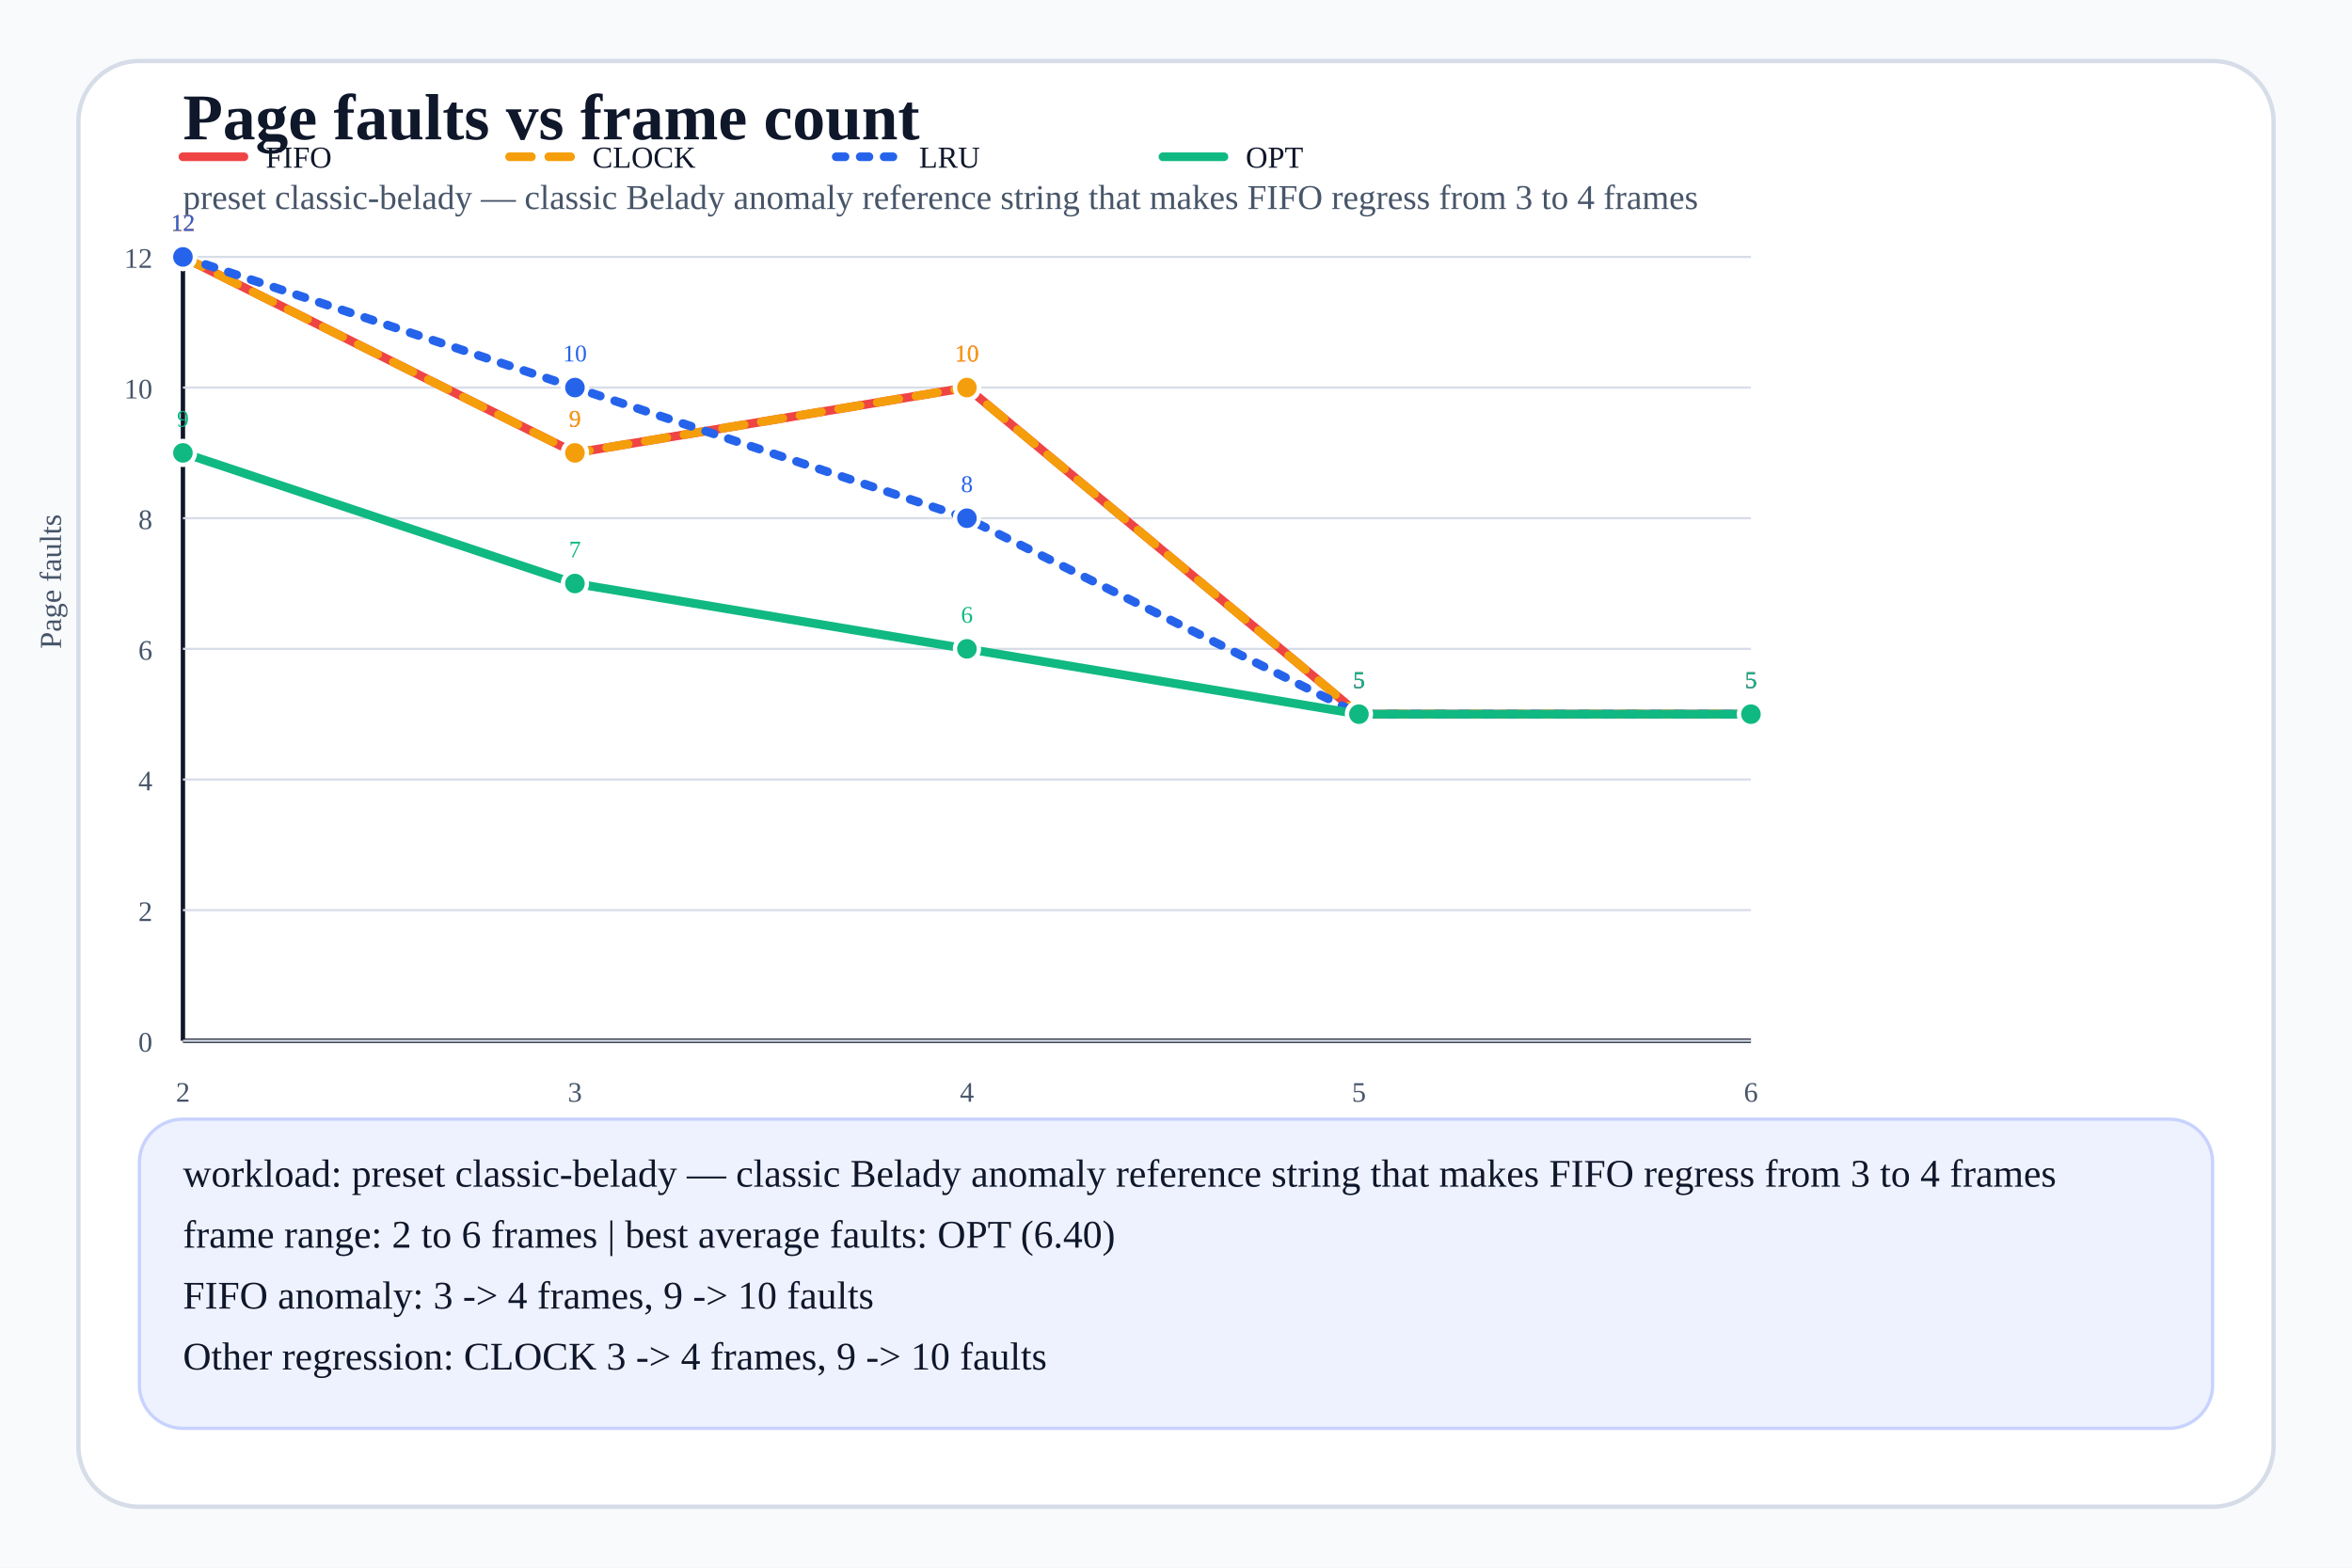
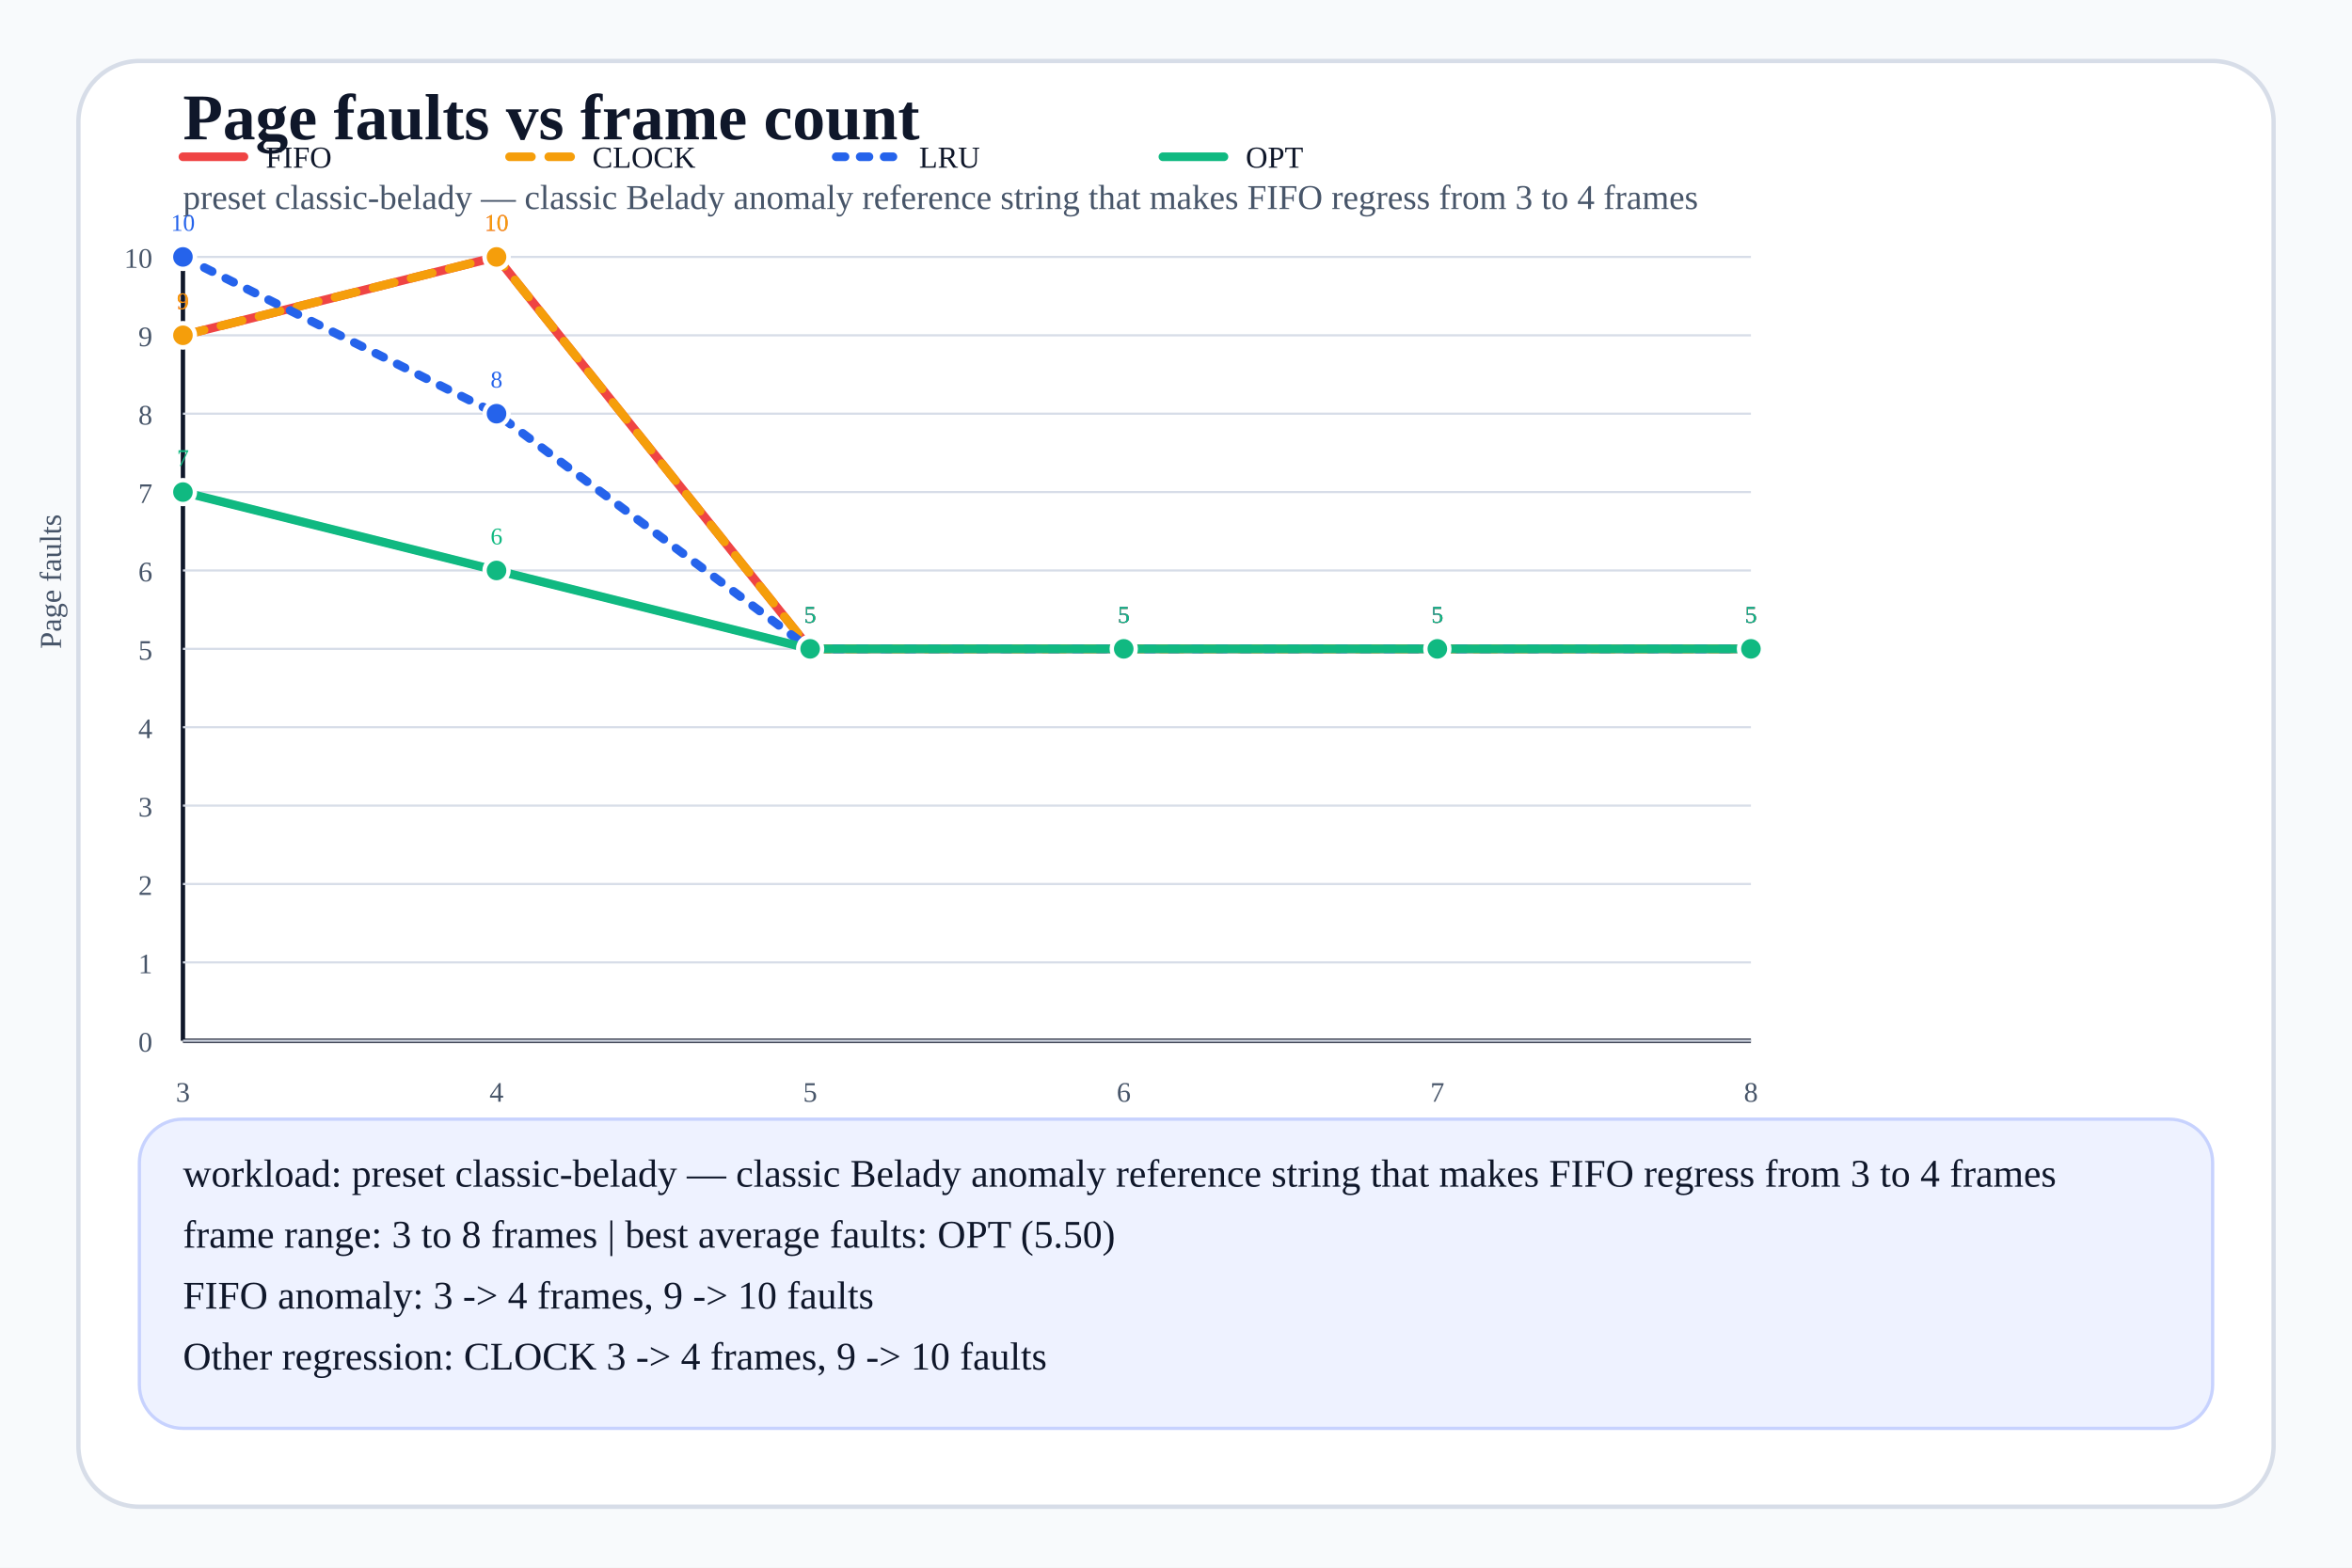
<svg xmlns="http://www.w3.org/2000/svg" width="1080" height="720" viewBox="0 0 1080 720" role="img" aria-labelledby="page-replacement-classic-belady-title page-replacement-classic-belady-desc">
  <rect width="100%" height="100%" fill="#f8fafc" />
  <rect x="36" y="28" width="1008" height="664" rx="28" fill="#ffffff" stroke="#d7dde8" stroke-width="2" />
  <text x="84" y="64" font-size="30" font-weight="700" fill="#0f172a">Page faults vs frame count</text>
  <text x="84" y="96" font-size="16" fill="#475569">preset classic-belady — classic Belady anomaly reference string that makes FIFO regress from 3 to 4 frames</text>
  <line x1="84" y1="72" x2="112" y2="72" stroke="#ef4444" stroke-width="4" stroke-linecap="round" />
  <text x="122" y="77" font-size="14" fill="#0f172a">FIFO</text>
  <line x1="234" y1="72" x2="262" y2="72" stroke="#f59e0b" stroke-width="4" stroke-linecap="round" stroke-dasharray="10 8" />
  <text x="272" y="77" font-size="14" fill="#0f172a">CLOCK</text>
  <line x1="384" y1="72" x2="412" y2="72" stroke="#2563eb" stroke-width="4" stroke-linecap="round" stroke-dasharray="4 7" />
  <text x="422" y="77" font-size="14" fill="#0f172a">LRU</text>
  <line x1="534" y1="72" x2="562" y2="72" stroke="#10b981" stroke-width="4" stroke-linecap="round" />
  <text x="572" y="77" font-size="14" fill="#0f172a">OPT</text>
  <line x1="84" y1="118" x2="84" y2="478" stroke="#0f172a" stroke-width="2" />
  <line x1="84" y1="478" x2="804" y2="478" stroke="#0f172a" stroke-width="2" />
  <line x1="84" y1="478.00" x2="804" y2="478.00" stroke="#d7dde8" stroke-width="1" />
  <text x="70" y="483.00" font-size="13" text-anchor="end" fill="#475569">0</text>
-   <line x1="84" y1="418.00" x2="804" y2="418.00" stroke="#d7dde8" stroke-width="1" />
-   <text x="70" y="423.00" font-size="13" text-anchor="end" fill="#475569">2</text>
-   <line x1="84" y1="358.00" x2="804" y2="358.00" stroke="#d7dde8" stroke-width="1" />
-   <text x="70" y="363.00" font-size="13" text-anchor="end" fill="#475569">4</text>
+   <line x1="84" y1="442.00" x2="804" y2="442.00" stroke="#d7dde8" stroke-width="1" />
+   <text x="70" y="447.00" font-size="13" text-anchor="end" fill="#475569">1</text>
+   <line x1="84" y1="406.00" x2="804" y2="406.00" stroke="#d7dde8" stroke-width="1" />
+   <text x="70" y="411.00" font-size="13" text-anchor="end" fill="#475569">2</text>
+   <line x1="84" y1="370.00" x2="804" y2="370.00" stroke="#d7dde8" stroke-width="1" />
+   <text x="70" y="375.00" font-size="13" text-anchor="end" fill="#475569">3</text>
+   <line x1="84" y1="334.00" x2="804" y2="334.00" stroke="#d7dde8" stroke-width="1" />
+   <text x="70" y="339.00" font-size="13" text-anchor="end" fill="#475569">4</text>
  <line x1="84" y1="298.00" x2="804" y2="298.00" stroke="#d7dde8" stroke-width="1" />
-   <text x="70" y="303.00" font-size="13" text-anchor="end" fill="#475569">6</text>
-   <line x1="84" y1="238.00" x2="804" y2="238.00" stroke="#d7dde8" stroke-width="1" />
-   <text x="70" y="243.00" font-size="13" text-anchor="end" fill="#475569">8</text>
-   <line x1="84" y1="178.00" x2="804" y2="178.00" stroke="#d7dde8" stroke-width="1" />
-   <text x="70" y="183.00" font-size="13" text-anchor="end" fill="#475569">10</text>
+   <text x="70" y="303.00" font-size="13" text-anchor="end" fill="#475569">5</text>
+   <line x1="84" y1="262.00" x2="804" y2="262.00" stroke="#d7dde8" stroke-width="1" />
+   <text x="70" y="267.00" font-size="13" text-anchor="end" fill="#475569">6</text>
+   <line x1="84" y1="226.00" x2="804" y2="226.00" stroke="#d7dde8" stroke-width="1" />
+   <text x="70" y="231.00" font-size="13" text-anchor="end" fill="#475569">7</text>
+   <line x1="84" y1="190.00" x2="804" y2="190.00" stroke="#d7dde8" stroke-width="1" />
+   <text x="70" y="195.00" font-size="13" text-anchor="end" fill="#475569">8</text>
+   <line x1="84" y1="154.00" x2="804" y2="154.00" stroke="#d7dde8" stroke-width="1" />
+   <text x="70" y="159.00" font-size="13" text-anchor="end" fill="#475569">9</text>
  <line x1="84" y1="118.00" x2="804" y2="118.00" stroke="#d7dde8" stroke-width="1" />
-   <text x="70" y="123.00" font-size="13" text-anchor="end" fill="#475569">12</text>
-   <text x="84.00" y="506" font-size="13" text-anchor="middle" fill="#475569">2</text>
-   <text x="264.00" y="506" font-size="13" text-anchor="middle" fill="#475569">3</text>
-   <text x="444.00" y="506" font-size="13" text-anchor="middle" fill="#475569">4</text>
-   <text x="624.00" y="506" font-size="13" text-anchor="middle" fill="#475569">5</text>
-   <text x="804.00" y="506" font-size="13" text-anchor="middle" fill="#475569">6</text>
+   <text x="70" y="123.00" font-size="13" text-anchor="end" fill="#475569">10</text>
+   <text x="84.00" y="506" font-size="13" text-anchor="middle" fill="#475569">3</text>
+   <text x="228.00" y="506" font-size="13" text-anchor="middle" fill="#475569">4</text>
+   <text x="372.00" y="506" font-size="13" text-anchor="middle" fill="#475569">5</text>
+   <text x="516.00" y="506" font-size="13" text-anchor="middle" fill="#475569">6</text>
+   <text x="660.00" y="506" font-size="13" text-anchor="middle" fill="#475569">7</text>
+   <text x="804.00" y="506" font-size="13" text-anchor="middle" fill="#475569">8</text>
  <text x="444.00" y="534" font-size="14" text-anchor="middle" fill="#475569">Frames</text>
  <text x="28" y="298.00" font-size="14" fill="#475569" transform="rotate(-90 28 298.00)">Page faults</text>
-   <polyline fill="none" stroke="#ef4444" stroke-width="4" stroke-linecap="round" stroke-linejoin="round" points="84.00,118.00 264.00,208.00 444.00,178.00 624.00,328.00 804.00,328.00" />
-   <circle cx="84.00" cy="118.00" r="5.5" fill="#ef4444" stroke="#ffffff" stroke-width="2" />
-   <text x="84.00" y="106.00" font-size="11" text-anchor="middle" fill="#ef4444">12</text>
-   <circle cx="264.00" cy="208.00" r="5.5" fill="#ef4444" stroke="#ffffff" stroke-width="2" />
-   <text x="264.00" y="196.00" font-size="11" text-anchor="middle" fill="#ef4444">9</text>
-   <circle cx="444.00" cy="178.00" r="5.5" fill="#ef4444" stroke="#ffffff" stroke-width="2" />
-   <text x="444.00" y="166.00" font-size="11" text-anchor="middle" fill="#ef4444">10</text>
-   <circle cx="624.00" cy="328.00" r="5.5" fill="#ef4444" stroke="#ffffff" stroke-width="2" />
-   <text x="624.00" y="316.00" font-size="11" text-anchor="middle" fill="#ef4444">5</text>
-   <circle cx="804.00" cy="328.00" r="5.5" fill="#ef4444" stroke="#ffffff" stroke-width="2" />
-   <text x="804.00" y="316.00" font-size="11" text-anchor="middle" fill="#ef4444">5</text>
-   <polyline fill="none" stroke="#f59e0b" stroke-width="4" stroke-linecap="round" stroke-linejoin="round" points="84.00,118.00 264.00,208.00 444.00,178.00 624.00,328.00 804.00,328.00" stroke-dasharray="10 8" />
-   <circle cx="84.00" cy="118.00" r="5.5" fill="#f59e0b" stroke="#ffffff" stroke-width="2" />
-   <text x="84.00" y="106.00" font-size="11" text-anchor="middle" fill="#f59e0b">12</text>
-   <circle cx="264.00" cy="208.00" r="5.5" fill="#f59e0b" stroke="#ffffff" stroke-width="2" />
-   <text x="264.00" y="196.00" font-size="11" text-anchor="middle" fill="#f59e0b">9</text>
-   <circle cx="444.00" cy="178.00" r="5.5" fill="#f59e0b" stroke="#ffffff" stroke-width="2" />
-   <text x="444.00" y="166.00" font-size="11" text-anchor="middle" fill="#f59e0b">10</text>
-   <circle cx="624.00" cy="328.00" r="5.5" fill="#f59e0b" stroke="#ffffff" stroke-width="2" />
-   <text x="624.00" y="316.00" font-size="11" text-anchor="middle" fill="#f59e0b">5</text>
-   <circle cx="804.00" cy="328.00" r="5.5" fill="#f59e0b" stroke="#ffffff" stroke-width="2" />
-   <text x="804.00" y="316.00" font-size="11" text-anchor="middle" fill="#f59e0b">5</text>
-   <polyline fill="none" stroke="#2563eb" stroke-width="4" stroke-linecap="round" stroke-linejoin="round" points="84.00,118.00 264.00,178.00 444.00,238.00 624.00,328.00 804.00,328.00" stroke-dasharray="4 7" />
+   <polyline fill="none" stroke="#ef4444" stroke-width="4" stroke-linecap="round" stroke-linejoin="round" points="84.00,154.00 228.00,118.00 372.00,298.00 516.00,298.00 660.00,298.00 804.00,298.00" />
+   <circle cx="84.00" cy="154.00" r="5.5" fill="#ef4444" stroke="#ffffff" stroke-width="2" />
+   <text x="84.00" y="142.00" font-size="11" text-anchor="middle" fill="#ef4444">9</text>
+   <circle cx="228.00" cy="118.00" r="5.5" fill="#ef4444" stroke="#ffffff" stroke-width="2" />
+   <text x="228.00" y="106.00" font-size="11" text-anchor="middle" fill="#ef4444">10</text>
+   <circle cx="372.00" cy="298.00" r="5.5" fill="#ef4444" stroke="#ffffff" stroke-width="2" />
+   <text x="372.00" y="286.00" font-size="11" text-anchor="middle" fill="#ef4444">5</text>
+   <circle cx="516.00" cy="298.00" r="5.5" fill="#ef4444" stroke="#ffffff" stroke-width="2" />
+   <text x="516.00" y="286.00" font-size="11" text-anchor="middle" fill="#ef4444">5</text>
+   <circle cx="660.00" cy="298.00" r="5.5" fill="#ef4444" stroke="#ffffff" stroke-width="2" />
+   <text x="660.00" y="286.00" font-size="11" text-anchor="middle" fill="#ef4444">5</text>
+   <circle cx="804.00" cy="298.00" r="5.5" fill="#ef4444" stroke="#ffffff" stroke-width="2" />
+   <text x="804.00" y="286.00" font-size="11" text-anchor="middle" fill="#ef4444">5</text>
+   <polyline fill="none" stroke="#f59e0b" stroke-width="4" stroke-linecap="round" stroke-linejoin="round" points="84.00,154.00 228.00,118.00 372.00,298.00 516.00,298.00 660.00,298.00 804.00,298.00" stroke-dasharray="10 8" />
+   <circle cx="84.00" cy="154.00" r="5.5" fill="#f59e0b" stroke="#ffffff" stroke-width="2" />
+   <text x="84.00" y="142.00" font-size="11" text-anchor="middle" fill="#f59e0b">9</text>
+   <circle cx="228.00" cy="118.00" r="5.5" fill="#f59e0b" stroke="#ffffff" stroke-width="2" />
+   <text x="228.00" y="106.00" font-size="11" text-anchor="middle" fill="#f59e0b">10</text>
+   <circle cx="372.00" cy="298.00" r="5.5" fill="#f59e0b" stroke="#ffffff" stroke-width="2" />
+   <text x="372.00" y="286.00" font-size="11" text-anchor="middle" fill="#f59e0b">5</text>
+   <circle cx="516.00" cy="298.00" r="5.5" fill="#f59e0b" stroke="#ffffff" stroke-width="2" />
+   <text x="516.00" y="286.00" font-size="11" text-anchor="middle" fill="#f59e0b">5</text>
+   <circle cx="660.00" cy="298.00" r="5.5" fill="#f59e0b" stroke="#ffffff" stroke-width="2" />
+   <text x="660.00" y="286.00" font-size="11" text-anchor="middle" fill="#f59e0b">5</text>
+   <circle cx="804.00" cy="298.00" r="5.5" fill="#f59e0b" stroke="#ffffff" stroke-width="2" />
+   <text x="804.00" y="286.00" font-size="11" text-anchor="middle" fill="#f59e0b">5</text>
+   <polyline fill="none" stroke="#2563eb" stroke-width="4" stroke-linecap="round" stroke-linejoin="round" points="84.00,118.00 228.00,190.00 372.00,298.00 516.00,298.00 660.00,298.00 804.00,298.00" stroke-dasharray="4 7" />
  <circle cx="84.00" cy="118.00" r="5.5" fill="#2563eb" stroke="#ffffff" stroke-width="2" />
-   <text x="84.00" y="106.00" font-size="11" text-anchor="middle" fill="#2563eb">12</text>
-   <circle cx="264.00" cy="178.00" r="5.5" fill="#2563eb" stroke="#ffffff" stroke-width="2" />
-   <text x="264.00" y="166.00" font-size="11" text-anchor="middle" fill="#2563eb">10</text>
-   <circle cx="444.00" cy="238.00" r="5.5" fill="#2563eb" stroke="#ffffff" stroke-width="2" />
-   <text x="444.00" y="226.00" font-size="11" text-anchor="middle" fill="#2563eb">8</text>
-   <circle cx="624.00" cy="328.00" r="5.5" fill="#2563eb" stroke="#ffffff" stroke-width="2" />
-   <text x="624.00" y="316.00" font-size="11" text-anchor="middle" fill="#2563eb">5</text>
-   <circle cx="804.00" cy="328.00" r="5.5" fill="#2563eb" stroke="#ffffff" stroke-width="2" />
-   <text x="804.00" y="316.00" font-size="11" text-anchor="middle" fill="#2563eb">5</text>
-   <polyline fill="none" stroke="#10b981" stroke-width="4" stroke-linecap="round" stroke-linejoin="round" points="84.00,208.00 264.00,268.00 444.00,298.00 624.00,328.00 804.00,328.00" />
-   <circle cx="84.00" cy="208.00" r="5.5" fill="#10b981" stroke="#ffffff" stroke-width="2" />
-   <text x="84.00" y="196.00" font-size="11" text-anchor="middle" fill="#10b981">9</text>
-   <circle cx="264.00" cy="268.00" r="5.5" fill="#10b981" stroke="#ffffff" stroke-width="2" />
-   <text x="264.00" y="256.00" font-size="11" text-anchor="middle" fill="#10b981">7</text>
-   <circle cx="444.00" cy="298.00" r="5.5" fill="#10b981" stroke="#ffffff" stroke-width="2" />
-   <text x="444.00" y="286.00" font-size="11" text-anchor="middle" fill="#10b981">6</text>
-   <circle cx="624.00" cy="328.00" r="5.5" fill="#10b981" stroke="#ffffff" stroke-width="2" />
-   <text x="624.00" y="316.00" font-size="11" text-anchor="middle" fill="#10b981">5</text>
-   <circle cx="804.00" cy="328.00" r="5.5" fill="#10b981" stroke="#ffffff" stroke-width="2" />
-   <text x="804.00" y="316.00" font-size="11" text-anchor="middle" fill="#10b981">5</text>
+   <text x="84.00" y="106.00" font-size="11" text-anchor="middle" fill="#2563eb">10</text>
+   <circle cx="228.00" cy="190.00" r="5.5" fill="#2563eb" stroke="#ffffff" stroke-width="2" />
+   <text x="228.00" y="178.00" font-size="11" text-anchor="middle" fill="#2563eb">8</text>
+   <circle cx="372.00" cy="298.00" r="5.5" fill="#2563eb" stroke="#ffffff" stroke-width="2" />
+   <text x="372.00" y="286.00" font-size="11" text-anchor="middle" fill="#2563eb">5</text>
+   <circle cx="516.00" cy="298.00" r="5.5" fill="#2563eb" stroke="#ffffff" stroke-width="2" />
+   <text x="516.00" y="286.00" font-size="11" text-anchor="middle" fill="#2563eb">5</text>
+   <circle cx="660.00" cy="298.00" r="5.5" fill="#2563eb" stroke="#ffffff" stroke-width="2" />
+   <text x="660.00" y="286.00" font-size="11" text-anchor="middle" fill="#2563eb">5</text>
+   <circle cx="804.00" cy="298.00" r="5.5" fill="#2563eb" stroke="#ffffff" stroke-width="2" />
+   <text x="804.00" y="286.00" font-size="11" text-anchor="middle" fill="#2563eb">5</text>
+   <polyline fill="none" stroke="#10b981" stroke-width="4" stroke-linecap="round" stroke-linejoin="round" points="84.00,226.00 228.00,262.00 372.00,298.00 516.00,298.00 660.00,298.00 804.00,298.00" />
+   <circle cx="84.00" cy="226.00" r="5.5" fill="#10b981" stroke="#ffffff" stroke-width="2" />
+   <text x="84.00" y="214.00" font-size="11" text-anchor="middle" fill="#10b981">7</text>
+   <circle cx="228.00" cy="262.00" r="5.5" fill="#10b981" stroke="#ffffff" stroke-width="2" />
+   <text x="228.00" y="250.00" font-size="11" text-anchor="middle" fill="#10b981">6</text>
+   <circle cx="372.00" cy="298.00" r="5.5" fill="#10b981" stroke="#ffffff" stroke-width="2" />
+   <text x="372.00" y="286.00" font-size="11" text-anchor="middle" fill="#10b981">5</text>
+   <circle cx="516.00" cy="298.00" r="5.5" fill="#10b981" stroke="#ffffff" stroke-width="2" />
+   <text x="516.00" y="286.00" font-size="11" text-anchor="middle" fill="#10b981">5</text>
+   <circle cx="660.00" cy="298.00" r="5.5" fill="#10b981" stroke="#ffffff" stroke-width="2" />
+   <text x="660.00" y="286.00" font-size="11" text-anchor="middle" fill="#10b981">5</text>
+   <circle cx="804.00" cy="298.00" r="5.5" fill="#10b981" stroke="#ffffff" stroke-width="2" />
+   <text x="804.00" y="286.00" font-size="11" text-anchor="middle" fill="#10b981">5</text>
  <rect x="64" y="514" width="952" height="142" rx="20" fill="#eef2ff" stroke="#c7d2fe" stroke-width="1.5" />
  <text x="84" y="545" font-size="18" fill="#0f172a">workload: preset classic-belady — classic Belady anomaly reference string that makes FIFO regress from 3 to 4 frames</text>
-   <text x="84" y="573" font-size="18" fill="#0f172a">frame range: 2 to 6 frames | best average faults: OPT (6.40)</text>
+   <text x="84" y="573" font-size="18" fill="#0f172a">frame range: 3 to 8 frames | best average faults: OPT (5.50)</text>
  <text x="84" y="601" font-size="18" fill="#0f172a">FIFO anomaly: 3 -&gt; 4 frames, 9 -&gt; 10 faults</text>
  <text x="84" y="629" font-size="18" fill="#0f172a">Other regression: CLOCK 3 -&gt; 4 frames, 9 -&gt; 10 faults</text>
</svg>
